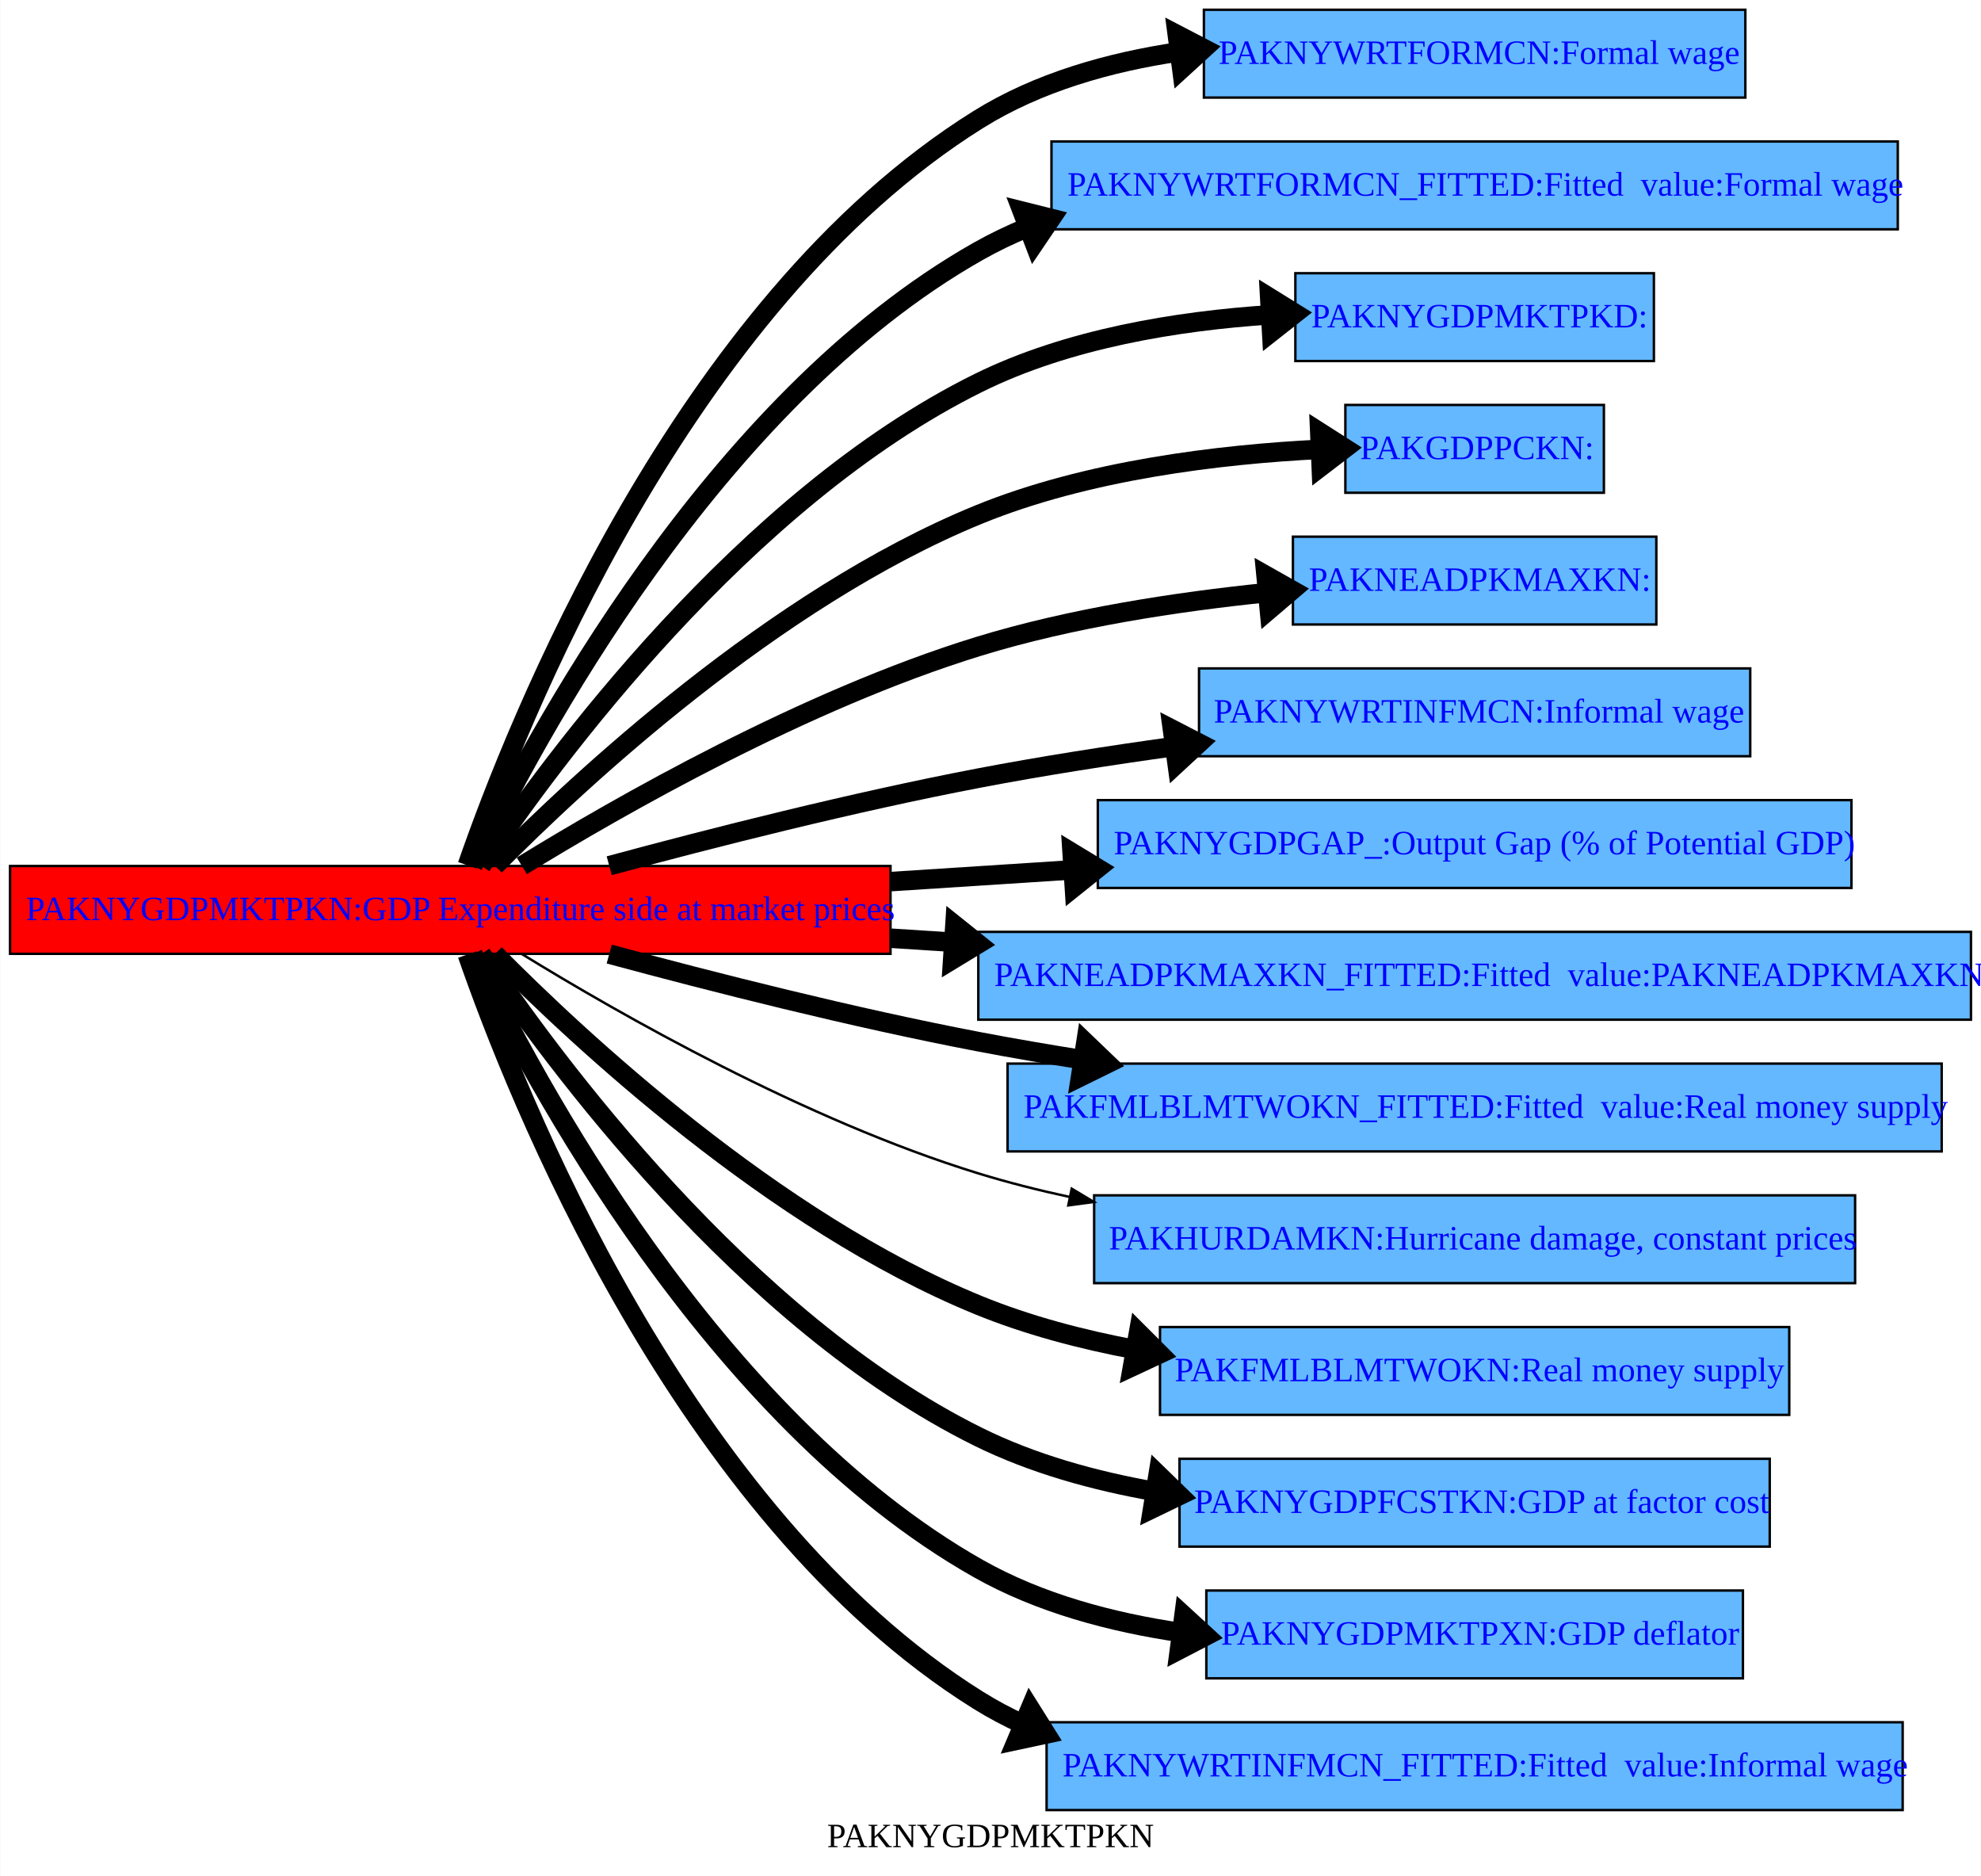
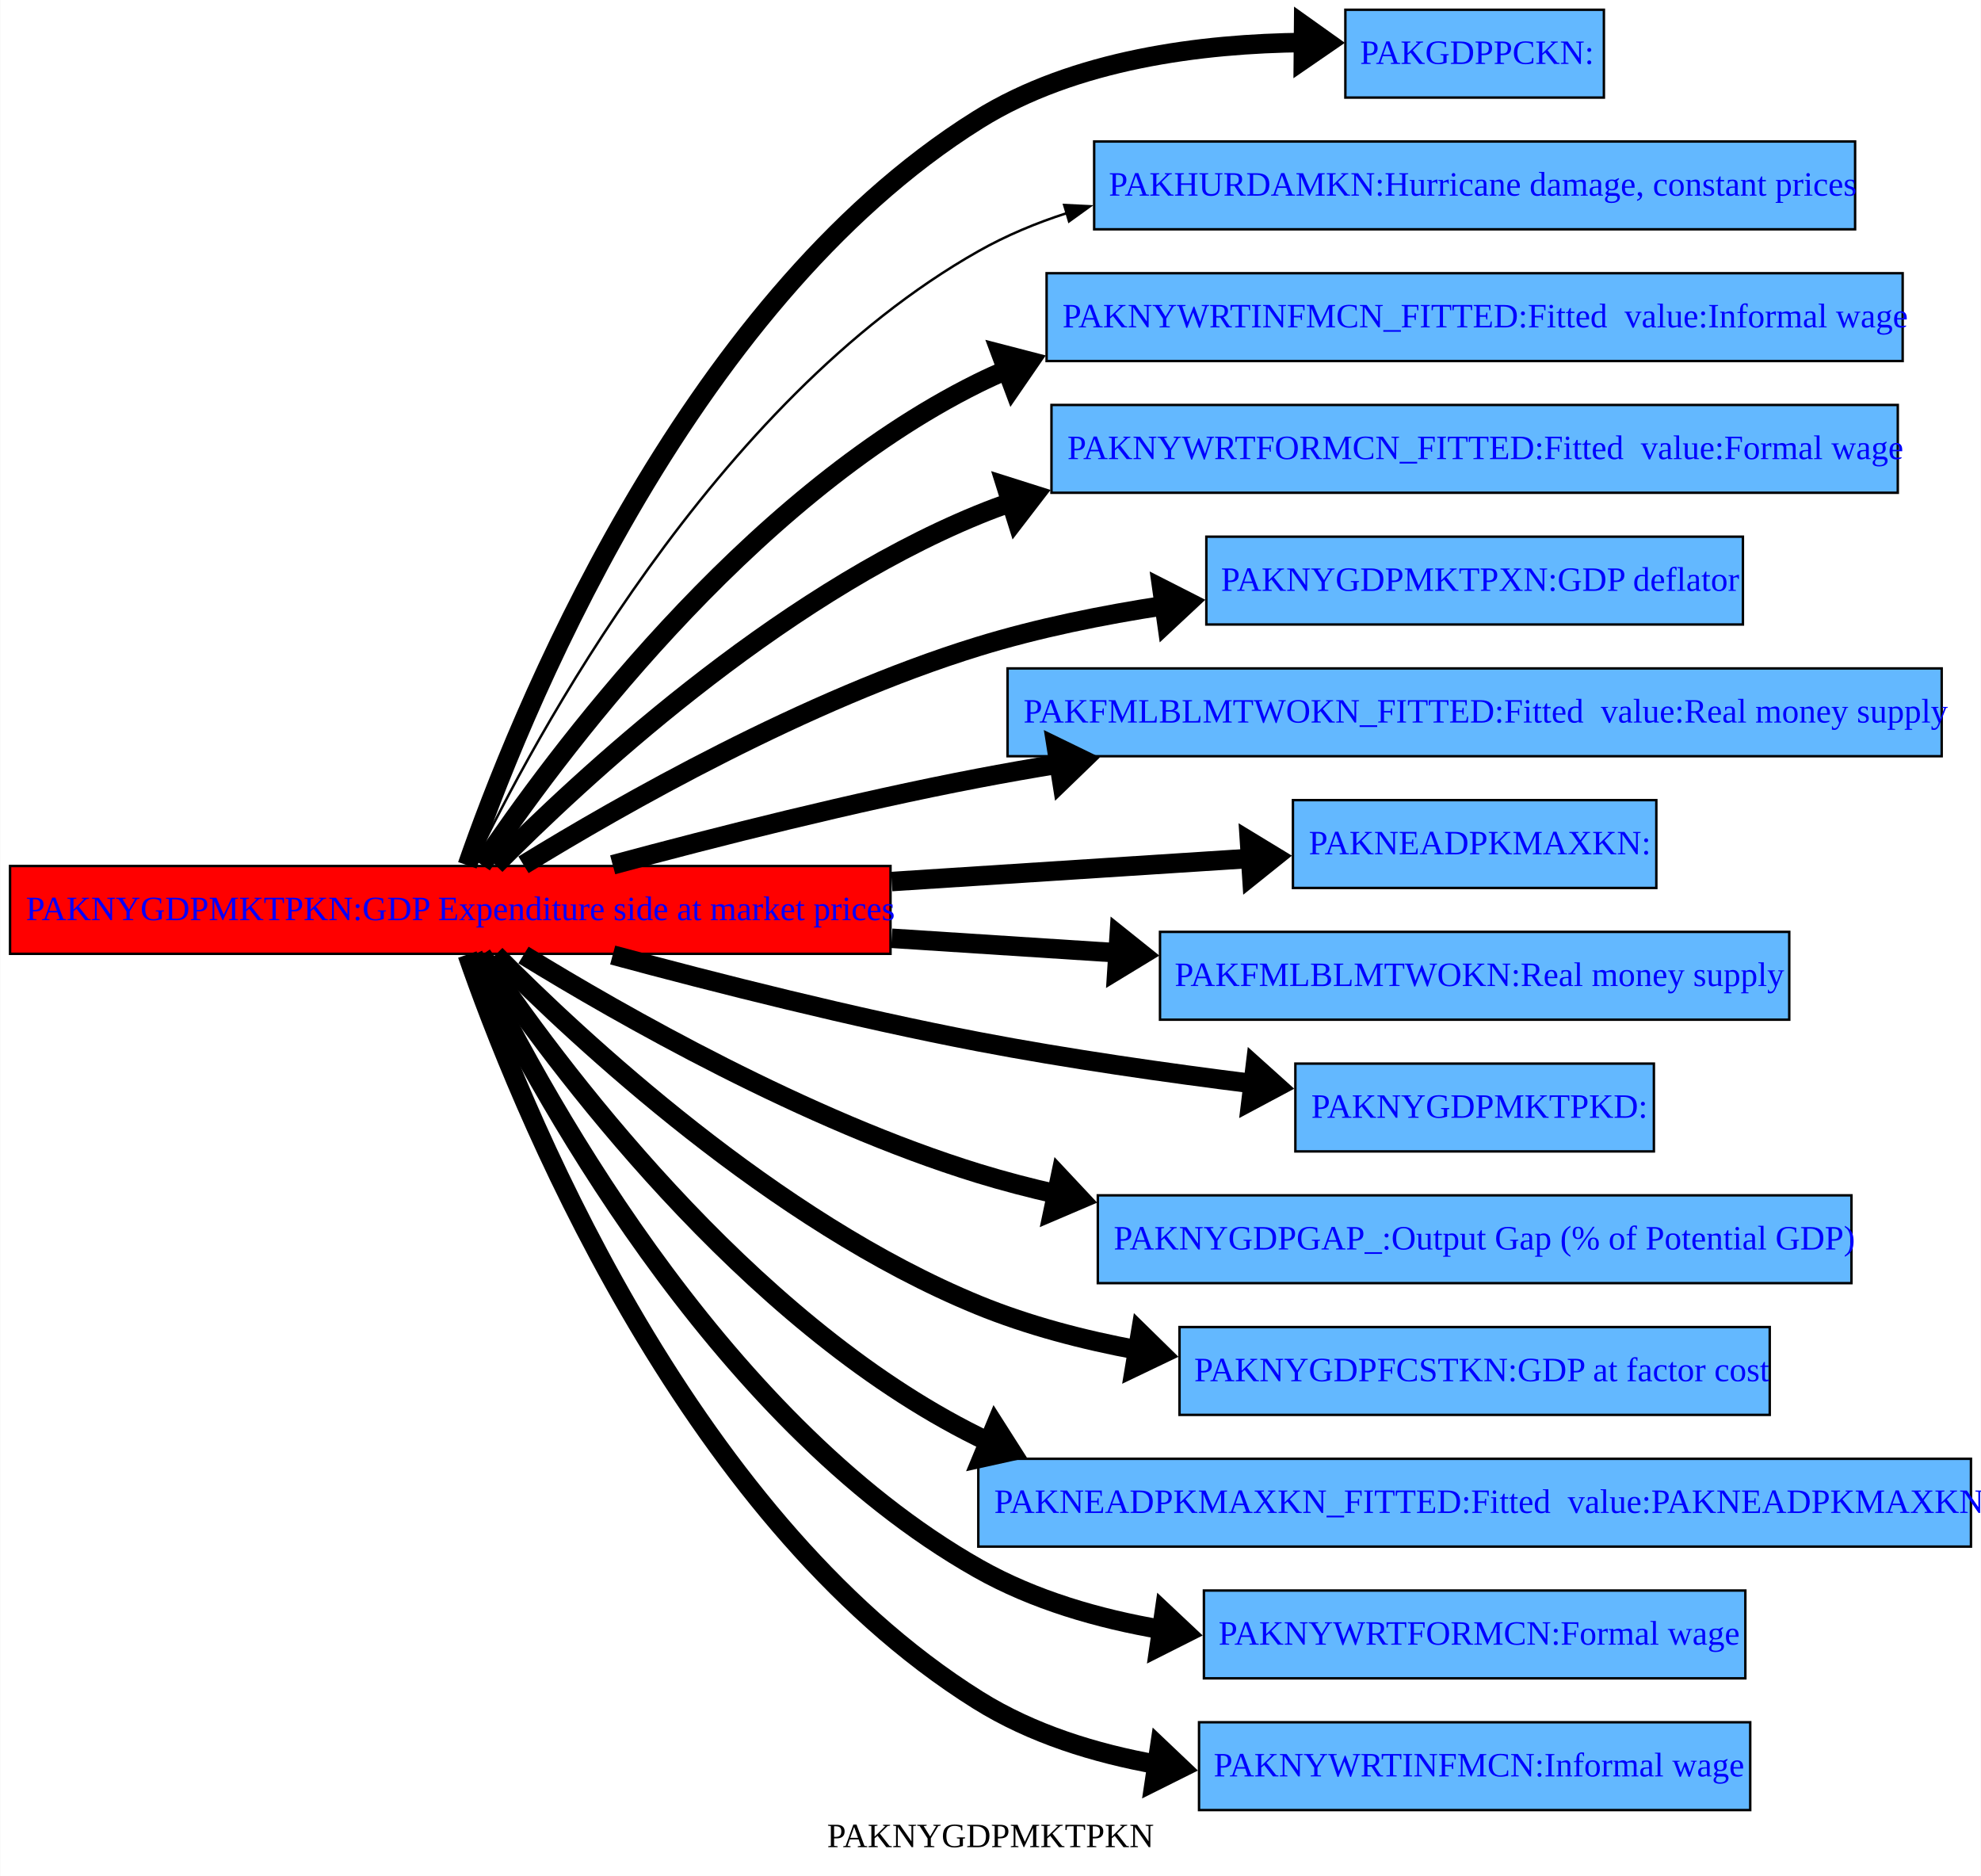
<svg xmlns="http://www.w3.org/2000/svg" xmlns:xlink="http://www.w3.org/1999/xlink" width="432pt" height="409pt" viewBox="0.00 0.00 432.00 409.12">
  <g id="graph0" class="graph" transform="scale(0.53202 0.53202) rotate(0) translate(4 765)">
    <polygon fill="white" stroke="none" points="-4,4 -4,-765 808,-765 808,4 -4,4" />
    <text text-anchor="middle" x="402" y="-7.8" font-family="Times New Roman,serif" font-size="14.00">PAKNYGDPMKTPKN</text>
    <g id="node1" class="node">
      <g id="a_node1">
-         <a xlink:title="Formal wage FRML &lt;Z,EXO&gt; PAKNYWRTFORMCN = (PAKNYWRTFORMCN(-1)*EXP(-PAKNYWRTFORMCN_A+ (-0.120164450250183-0.3*(LOG(PAKNYWRTFORMCN(-1))-LOG(PAKNYGDPFCSTXN(-1))-LOG(PAKNYGDPPOTLKN(-1)/PAKLMEMPSTRLCN(-1)))+0.2*((LOG(PAKNYWRTFORMCN(-1)))-(LOG(PAKNYWRTFORMCN(-2))))+(1-0.2)*(0.5*((LOG(PAKNYGDPFCSTXN(-1)))-(LOG(PAKNYGDPFCSTXN(-2))))+0.5*(PAKINFLEXPT/100)+((LOG(PAKNYGDPMKTPKN/PAKLMEMPSTRLCN))-(LOG(PAKNYGDPMKTPKN(-1)/PAKLMEMPSTRLCN(-1)))))-0.2*(PAKLMUNRTOTLCN-PAKLMUNRSTRLCN)/100+0.15233813938029*DURING_2000-0.183411483907703*DURING_2001) )) * (1-PAKNYWRTFORMCN_D)+ PAKNYWRTFORMCN_X*PAKNYWRTFORMCN_D  $">
-           <polygon fill="#63b8ff" stroke="black" points="711.5,-761 489.5,-761 489.5,-725 711.5,-725 711.5,-761" />
-           <text text-anchor="start" x="495.5" y="-738.8" font-family="Times New Roman,serif" font-size="14.00" fill="blue">PAKNYWRTFORMCN:Formal wage</text>
+         <a xlink:title="PAKGDPPCKN FRML  &lt;&gt; PAKGDPPCKN = (PAKNYGDPMKTPKN/PAKSPPOPTOTL) $">
+           <polygon fill="#63b8ff" stroke="black" points="653.5,-761 547.5,-761 547.5,-725 653.5,-725 653.5,-761" />
+           <text text-anchor="start" x="553.5" y="-738.8" font-family="Times New Roman,serif" font-size="14.00" fill="blue">PAKGDPPCKN:</text>
        </a>
      </g>
    </g>
    <g id="node2" class="node">
      <g id="a_node2">
-         <a xlink:title="Fitted  value:Formal wage FRML &lt;FIT&gt; PAKNYWRTFORMCN_FITTED = PAKNYWRTFORMCN(-1)*EXP( (-0.120164450250183-0.3*(LOG(PAKNYWRTFORMCN(-1))-LOG(PAKNYGDPFCSTXN(-1))-LOG(PAKNYGDPPOTLKN(-1)/PAKLMEMPSTRLCN(-1)))+0.2*((LOG(PAKNYWRTFORMCN(-1)))-(LOG(PAKNYWRTFORMCN(-2))))+(1-0.2)*(0.5*((LOG(PAKNYGDPFCSTXN(-1)))-(LOG(PAKNYGDPFCSTXN(-2))))+0.5*(PAKINFLEXPT/100)+((LOG(PAKNYGDPMKTPKN/PAKLMEMPSTRLCN))-(LOG(PAKNYGDPMKTPKN(-1)/PAKLMEMPSTRLCN(-1)))))-0.2*(PAKLMUNRTOTLCN-PAKLMUNRSTRLCN)/100+0.15233813938029*DURING_2000-0.183411483907703*DURING_2001) ) $">
-           <polygon fill="#63b8ff" stroke="black" points="774,-707 427,-707 427,-671 774,-671 774,-707" />
-           <text text-anchor="start" x="433.5" y="-684.8" font-family="Times New Roman,serif" font-size="14.00" fill="blue">PAKNYWRTFORMCN_FITTED:Fitted  value:Formal wage</text>
+         <a xlink:title="Hurricane damage, constant prices FRML  &lt;&gt; PAKHURDAMKN = (PAKNEHURAVERKN_/100)*PAKNYGDPMKTPKN(-1)*(1-PAKNEHURPTVTKN) $">
+           <polygon fill="#63b8ff" stroke="black" points="756.5,-707 444.5,-707 444.5,-671 756.5,-671 756.5,-707" />
+           <text text-anchor="start" x="450.5" y="-684.8" font-family="Times New Roman,serif" font-size="14.00" fill="blue">PAKHURDAMKN:Hurricane damage, constant prices</text>
        </a>
      </g>
    </g>
    <g id="node3" class="node">
      <g id="a_node3">
-         <a xlink:title="PAKNYGDPMKTPKD FRML  &lt;&gt; PAKNYGDPMKTPKD = (PAKNYGDPMKTPKN*((PAKNYGDPMKTPCN_VALUE_2010)/((PAKNYGDPMKTPKN_VALUE_2010))))/(PAKPANUSATLS_VALUE_2010) $">
-           <polygon fill="#63b8ff" stroke="black" points="674,-653 527,-653 527,-617 674,-617 674,-653" />
-           <text text-anchor="start" x="533.5" y="-630.8" font-family="Times New Roman,serif" font-size="14.00" fill="blue">PAKNYGDPMKTPKD:</text>
+         <a xlink:title="Fitted  value:Informal wage FRML &lt;FIT&gt; PAKNYWRTINFMCN_FITTED = PAKNYWRTINFMCN(-1)*EXP( (-0.122614247140616-0.3*(LOG(PAKNYWRTINFMCN(-1))-LOG(PAKNYGDPFCSTXN(-1))-LOG(PAKNYGDPPOTLKN(-1)/PAKLMEMPSTRLCN(-1)))+0.2*((LOG(PAKNYWRTINFMCN(-1)))-(LOG(PAKNYWRTINFMCN(-2))))+(1-0.2)*(0.5*((LOG(PAKNYGDPFCSTXN(-1)))-(LOG(PAKNYGDPFCSTXN(-2))))+0.5*(PAKINFLEXPT/100)+((LOG(PAKNYGDPMKTPKN/PAKLMEMPSTRLCN))-(LOG(PAKNYGDPMKTPKN(-1)/PAKLMEMPSTRLCN(-1)))))-0.2*(PAKLMUNRTOTLCN-PAKLMUNRSTRLCN)/100+0.15347529018182*DURING_2000-0.183372342445734*DURING_2001) ) $">
+           <polygon fill="#63b8ff" stroke="black" points="776,-653 425,-653 425,-617 776,-617 776,-653" />
+           <text text-anchor="start" x="431.5" y="-630.8" font-family="Times New Roman,serif" font-size="14.00" fill="blue">PAKNYWRTINFMCN_FITTED:Fitted  value:Informal wage</text>
        </a>
      </g>
    </g>
    <g id="node4" class="node">
      <g id="a_node4">
-         <a xlink:title="PAKGDPPCKN FRML  &lt;&gt; PAKGDPPCKN = (PAKNYGDPMKTPKN/PAKSPPOPTOTL) $">
-           <polygon fill="#63b8ff" stroke="black" points="653.5,-599 547.5,-599 547.5,-563 653.5,-563 653.5,-599" />
-           <text text-anchor="start" x="553.5" y="-576.8" font-family="Times New Roman,serif" font-size="14.00" fill="blue">PAKGDPPCKN:</text>
+         <a xlink:title="Fitted  value:Formal wage FRML &lt;FIT&gt; PAKNYWRTFORMCN_FITTED = PAKNYWRTFORMCN(-1)*EXP( (-0.120164450250183-0.3*(LOG(PAKNYWRTFORMCN(-1))-LOG(PAKNYGDPFCSTXN(-1))-LOG(PAKNYGDPPOTLKN(-1)/PAKLMEMPSTRLCN(-1)))+0.2*((LOG(PAKNYWRTFORMCN(-1)))-(LOG(PAKNYWRTFORMCN(-2))))+(1-0.2)*(0.5*((LOG(PAKNYGDPFCSTXN(-1)))-(LOG(PAKNYGDPFCSTXN(-2))))+0.5*(PAKINFLEXPT/100)+((LOG(PAKNYGDPMKTPKN/PAKLMEMPSTRLCN))-(LOG(PAKNYGDPMKTPKN(-1)/PAKLMEMPSTRLCN(-1)))))-0.2*(PAKLMUNRTOTLCN-PAKLMUNRSTRLCN)/100+0.15233813938029*DURING_2000-0.183411483907703*DURING_2001) ) $">
+           <polygon fill="#63b8ff" stroke="black" points="774,-599 427,-599 427,-563 774,-563 774,-599" />
+           <text text-anchor="start" x="433.5" y="-576.8" font-family="Times New Roman,serif" font-size="14.00" fill="blue">PAKNYWRTFORMCN_FITTED:Fitted  value:Formal wage</text>
        </a>
      </g>
    </g>
    <g id="node5" class="node">
      <g id="a_node5">
-         <a xlink:title="PAKNEADPKMAXKN FRML &lt;Z,EXO&gt; PAKNEADPKMAXKN = (0*DUMH+((1+0.01)/(0.01+PAKDEPR))*(PAKAVDAMAGE/100)*PAKNYGDPMKTPKN + PAKNEADPKMAXKN_A)* (1-PAKNEADPKMAXKN_D)+ PAKNEADPKMAXKN_X*PAKNEADPKMAXKN_D  $">
-           <polygon fill="#63b8ff" stroke="black" points="675,-545 526,-545 526,-509 675,-509 675,-545" />
-           <text text-anchor="start" x="532.5" y="-522.8" font-family="Times New Roman,serif" font-size="14.00" fill="blue">PAKNEADPKMAXKN:</text>
+         <a xlink:title="GDP deflator FRML  &lt;&gt; PAKNYGDPMKTPXN = PAKNYGDPMKTPCN/PAKNYGDPMKTPKN $">
+           <polygon fill="#63b8ff" stroke="black" points="710.5,-545 490.5,-545 490.5,-509 710.5,-509 710.5,-545" />
+           <text text-anchor="start" x="496.5" y="-522.8" font-family="Times New Roman,serif" font-size="14.00" fill="blue">PAKNYGDPMKTPXN:GDP deflator</text>
        </a>
      </g>
    </g>
    <g id="node6" class="node">
      <g id="a_node6">
-         <a xlink:title="Informal wage FRML &lt;Z,EXO&gt; PAKNYWRTINFMCN = (PAKNYWRTINFMCN(-1)*EXP(-PAKNYWRTINFMCN_A+ (-0.122614247140616-0.3*(LOG(PAKNYWRTINFMCN(-1))-LOG(PAKNYGDPFCSTXN(-1))-LOG(PAKNYGDPPOTLKN(-1)/PAKLMEMPSTRLCN(-1)))+0.2*((LOG(PAKNYWRTINFMCN(-1)))-(LOG(PAKNYWRTINFMCN(-2))))+(1-0.2)*(0.5*((LOG(PAKNYGDPFCSTXN(-1)))-(LOG(PAKNYGDPFCSTXN(-2))))+0.5*(PAKINFLEXPT/100)+((LOG(PAKNYGDPMKTPKN/PAKLMEMPSTRLCN))-(LOG(PAKNYGDPMKTPKN(-1)/PAKLMEMPSTRLCN(-1)))))-0.2*(PAKLMUNRTOTLCN-PAKLMUNRSTRLCN)/100+0.15347529018182*DURING_2000-0.183372342445734*DURING_2001) )) * (1-PAKNYWRTINFMCN_D)+ PAKNYWRTINFMCN_X*PAKNYWRTINFMCN_D  $">
-           <polygon fill="#63b8ff" stroke="black" points="713.5,-491 487.5,-491 487.5,-455 713.5,-455 713.5,-491" />
-           <text text-anchor="start" x="493.5" y="-468.8" font-family="Times New Roman,serif" font-size="14.00" fill="blue">PAKNYWRTINFMCN:Informal wage</text>
+         <a xlink:title="Fitted  value:Real money supply FRML &lt;FIT&gt; PAKFMLBLMTWOKN_FITTED = PAKFMLBLMTWOKN(-1)*EXP( (-0.2*(LOG(PAKFMLBLMTWOKN(-1))-LOG(PAKNYGDPMKTPKN(-1))+0.1*PAKFMLBLPOLYXN(-1)/100-LOG(PAKVELOCITY(-1)))-0.32628131688075+0.7*((LOG(PAKNYGDPMKTPKN))-(LOG(PAKNYGDPMKTPKN(-1))))-1*((PAKFMLBLPOLYXN/100)-(PAKFMLBLPOLYXN(-1)/100))-((LOG(PAKVELOCITY))-(LOG(PAKVELOCITY(-1))))) ) $">
+           <polygon fill="#63b8ff" stroke="black" points="792,-491 409,-491 409,-455 792,-455 792,-491" />
+           <text text-anchor="start" x="415.5" y="-468.8" font-family="Times New Roman,serif" font-size="14.00" fill="blue">PAKFMLBLMTWOKN_FITTED:Fitted  value:Real money supply</text>
        </a>
      </g>
    </g>
    <g id="node7" class="node">
      <g id="a_node7">
-         <a xlink:title="Output Gap (% of Potential GDP) FRML  &lt;&gt; PAKNYGDPGAP_ = ((PAKNYGDPMKTPKN/PAKNYGDPPOTLKN-1)*100) $">
-           <polygon fill="#63b8ff" stroke="black" points="755,-437 446,-437 446,-401 755,-401 755,-437" />
-           <text text-anchor="start" x="452.5" y="-414.8" font-family="Times New Roman,serif" font-size="14.00" fill="blue">PAKNYGDPGAP_:Output Gap (% of Potential GDP)</text>
+         <a xlink:title="PAKNEADPKMAXKN FRML &lt;Z,EXO&gt; PAKNEADPKMAXKN = (0*DUMH+((1+0.01)/(0.01+PAKDEPR))*(PAKAVDAMAGE/100)*PAKNYGDPMKTPKN + PAKNEADPKMAXKN_A)* (1-PAKNEADPKMAXKN_D)+ PAKNEADPKMAXKN_X*PAKNEADPKMAXKN_D  $">
+           <polygon fill="#63b8ff" stroke="black" points="675,-437 526,-437 526,-401 675,-401 675,-437" />
+           <text text-anchor="start" x="532.5" y="-414.8" font-family="Times New Roman,serif" font-size="14.00" fill="blue">PAKNEADPKMAXKN:</text>
        </a>
      </g>
    </g>
    <g id="node8" class="node">
      <g id="a_node8">
-         <a xlink:title="Fitted  value:PAKNEADPKMAXKN FRML &lt;FIT&gt; PAKNEADPKMAXKN_FITTED = 0*DUMH+((1+0.01)/(0.01+PAKDEPR))*(PAKAVDAMAGE/100)*PAKNYGDPMKTPKN $">
-           <polygon fill="#63b8ff" stroke="black" points="804,-383 397,-383 397,-347 804,-347 804,-383" />
-           <text text-anchor="start" x="403.5" y="-360.8" font-family="Times New Roman,serif" font-size="14.00" fill="blue">PAKNEADPKMAXKN_FITTED:Fitted  value:PAKNEADPKMAXKN</text>
+         <a xlink:title="Real money supply FRML &lt;Z,EXO&gt; PAKFMLBLMTWOKN = (PAKFMLBLMTWOKN(-1)*EXP(-PAKFMLBLMTWOKN_A+ (-0.2*(LOG(PAKFMLBLMTWOKN(-1))-LOG(PAKNYGDPMKTPKN(-1))+0.1*PAKFMLBLPOLYXN(-1)/100-LOG(PAKVELOCITY(-1)))-0.32628131688075+0.7*((LOG(PAKNYGDPMKTPKN))-(LOG(PAKNYGDPMKTPKN(-1))))-1*((PAKFMLBLPOLYXN/100)-(PAKFMLBLPOLYXN(-1)/100))-((LOG(PAKVELOCITY))-(LOG(PAKVELOCITY(-1))))) )) * (1-PAKFMLBLMTWOKN_D)+ PAKFMLBLMTWOKN_X*PAKFMLBLMTWOKN_D  $">
+           <polygon fill="#63b8ff" stroke="black" points="729.5,-383 471.5,-383 471.5,-347 729.5,-347 729.5,-383" />
+           <text text-anchor="start" x="477.5" y="-360.8" font-family="Times New Roman,serif" font-size="14.00" fill="blue">PAKFMLBLMTWOKN:Real money supply</text>
        </a>
      </g>
    </g>
    <g id="node9" class="node">
      <g id="a_node9">
-         <a xlink:title="Fitted  value:Real money supply FRML &lt;FIT&gt; PAKFMLBLMTWOKN_FITTED = PAKFMLBLMTWOKN(-1)*EXP( (-0.2*(LOG(PAKFMLBLMTWOKN(-1))-LOG(PAKNYGDPMKTPKN(-1))+0.1*PAKFMLBLPOLYXN(-1)/100-LOG(PAKVELOCITY(-1)))-0.32628131688075+0.7*((LOG(PAKNYGDPMKTPKN))-(LOG(PAKNYGDPMKTPKN(-1))))-1*((PAKFMLBLPOLYXN/100)-(PAKFMLBLPOLYXN(-1)/100))-((LOG(PAKVELOCITY))-(LOG(PAKVELOCITY(-1))))) ) $">
-           <polygon fill="#63b8ff" stroke="black" points="792,-329 409,-329 409,-293 792,-293 792,-329" />
-           <text text-anchor="start" x="415.5" y="-306.8" font-family="Times New Roman,serif" font-size="14.00" fill="blue">PAKFMLBLMTWOKN_FITTED:Fitted  value:Real money supply</text>
+         <a xlink:title="PAKNYGDPMKTPKD FRML  &lt;&gt; PAKNYGDPMKTPKD = (PAKNYGDPMKTPKN*((PAKNYGDPMKTPCN_VALUE_2010)/((PAKNYGDPMKTPKN_VALUE_2010))))/(PAKPANUSATLS_VALUE_2010) $">
+           <polygon fill="#63b8ff" stroke="black" points="674,-329 527,-329 527,-293 674,-293 674,-329" />
+           <text text-anchor="start" x="533.5" y="-306.8" font-family="Times New Roman,serif" font-size="14.00" fill="blue">PAKNYGDPMKTPKD:</text>
        </a>
      </g>
    </g>
    <g id="node10" class="node">
      <g id="a_node10">
-         <a xlink:title="Hurricane damage, constant prices FRML  &lt;&gt; PAKHURDAMKN = (PAKNEHURAVERKN_/100)*PAKNYGDPMKTPKN(-1)*(1-PAKNEHURPTVTKN) $">
-           <polygon fill="#63b8ff" stroke="black" points="756.5,-275 444.5,-275 444.5,-239 756.5,-239 756.5,-275" />
-           <text text-anchor="start" x="450.5" y="-252.8" font-family="Times New Roman,serif" font-size="14.00" fill="blue">PAKHURDAMKN:Hurricane damage, constant prices</text>
+         <a xlink:title="Output Gap (% of Potential GDP) FRML  &lt;&gt; PAKNYGDPGAP_ = ((PAKNYGDPMKTPKN/PAKNYGDPPOTLKN-1)*100) $">
+           <polygon fill="#63b8ff" stroke="black" points="755,-275 446,-275 446,-239 755,-239 755,-275" />
+           <text text-anchor="start" x="452.5" y="-252.8" font-family="Times New Roman,serif" font-size="14.00" fill="blue">PAKNYGDPGAP_:Output Gap (% of Potential GDP)</text>
        </a>
      </g>
    </g>
    <g id="node11" class="node">
      <g id="a_node11">
-         <a xlink:title="Real money supply FRML &lt;Z,EXO&gt; PAKFMLBLMTWOKN = (PAKFMLBLMTWOKN(-1)*EXP(-PAKFMLBLMTWOKN_A+ (-0.2*(LOG(PAKFMLBLMTWOKN(-1))-LOG(PAKNYGDPMKTPKN(-1))+0.1*PAKFMLBLPOLYXN(-1)/100-LOG(PAKVELOCITY(-1)))-0.32628131688075+0.7*((LOG(PAKNYGDPMKTPKN))-(LOG(PAKNYGDPMKTPKN(-1))))-1*((PAKFMLBLPOLYXN/100)-(PAKFMLBLPOLYXN(-1)/100))-((LOG(PAKVELOCITY))-(LOG(PAKVELOCITY(-1))))) )) * (1-PAKFMLBLMTWOKN_D)+ PAKFMLBLMTWOKN_X*PAKFMLBLMTWOKN_D  $">
-           <polygon fill="#63b8ff" stroke="black" points="729.5,-221 471.5,-221 471.5,-185 729.5,-185 729.5,-221" />
-           <text text-anchor="start" x="477.5" y="-198.8" font-family="Times New Roman,serif" font-size="14.00" fill="blue">PAKFMLBLMTWOKN:Real money supply</text>
+         <a xlink:title="GDP at factor cost FRML  &lt;&gt; PAKNYGDPFCSTKN = PAKNYGDPMKTPKN-PAKNYTAXNINDKN $">
+           <polygon fill="#63b8ff" stroke="black" points="721.5,-221 479.5,-221 479.5,-185 721.5,-185 721.5,-221" />
+           <text text-anchor="start" x="485.5" y="-198.8" font-family="Times New Roman,serif" font-size="14.00" fill="blue">PAKNYGDPFCSTKN:GDP at factor cost</text>
        </a>
      </g>
    </g>
    <g id="node12" class="node">
      <g id="a_node12">
+         <a xlink:title="Fitted  value:PAKNEADPKMAXKN FRML &lt;FIT&gt; PAKNEADPKMAXKN_FITTED = 0*DUMH+((1+0.01)/(0.01+PAKDEPR))*(PAKAVDAMAGE/100)*PAKNYGDPMKTPKN $">
+           <polygon fill="#63b8ff" stroke="black" points="804,-167 397,-167 397,-131 804,-131 804,-167" />
+           <text text-anchor="start" x="403.5" y="-144.8" font-family="Times New Roman,serif" font-size="14.00" fill="blue">PAKNEADPKMAXKN_FITTED:Fitted  value:PAKNEADPKMAXKN</text>
+         </a>
+       </g>
+     </g>
+     <g id="node13" class="node">
+       <g id="a_node13">
+         <a xlink:title="Formal wage FRML &lt;Z,EXO&gt; PAKNYWRTFORMCN = (PAKNYWRTFORMCN(-1)*EXP(-PAKNYWRTFORMCN_A+ (-0.120164450250183-0.3*(LOG(PAKNYWRTFORMCN(-1))-LOG(PAKNYGDPFCSTXN(-1))-LOG(PAKNYGDPPOTLKN(-1)/PAKLMEMPSTRLCN(-1)))+0.2*((LOG(PAKNYWRTFORMCN(-1)))-(LOG(PAKNYWRTFORMCN(-2))))+(1-0.2)*(0.5*((LOG(PAKNYGDPFCSTXN(-1)))-(LOG(PAKNYGDPFCSTXN(-2))))+0.5*(PAKINFLEXPT/100)+((LOG(PAKNYGDPMKTPKN/PAKLMEMPSTRLCN))-(LOG(PAKNYGDPMKTPKN(-1)/PAKLMEMPSTRLCN(-1)))))-0.2*(PAKLMUNRTOTLCN-PAKLMUNRSTRLCN)/100+0.15233813938029*DURING_2000-0.183411483907703*DURING_2001) )) * (1-PAKNYWRTFORMCN_D)+ PAKNYWRTFORMCN_X*PAKNYWRTFORMCN_D  $">
+           <polygon fill="#63b8ff" stroke="black" points="711.5,-113 489.5,-113 489.5,-77 711.5,-77 711.5,-113" />
+           <text text-anchor="start" x="495.5" y="-90.8" font-family="Times New Roman,serif" font-size="14.00" fill="blue">PAKNYWRTFORMCN:Formal wage</text>
+         </a>
+       </g>
+     </g>
+     <g id="node14" class="node">
+       <g id="a_node14">
+         <a xlink:title="Informal wage FRML &lt;Z,EXO&gt; PAKNYWRTINFMCN = (PAKNYWRTINFMCN(-1)*EXP(-PAKNYWRTINFMCN_A+ (-0.122614247140616-0.3*(LOG(PAKNYWRTINFMCN(-1))-LOG(PAKNYGDPFCSTXN(-1))-LOG(PAKNYGDPPOTLKN(-1)/PAKLMEMPSTRLCN(-1)))+0.2*((LOG(PAKNYWRTINFMCN(-1)))-(LOG(PAKNYWRTINFMCN(-2))))+(1-0.2)*(0.5*((LOG(PAKNYGDPFCSTXN(-1)))-(LOG(PAKNYGDPFCSTXN(-2))))+0.5*(PAKINFLEXPT/100)+((LOG(PAKNYGDPMKTPKN/PAKLMEMPSTRLCN))-(LOG(PAKNYGDPMKTPKN(-1)/PAKLMEMPSTRLCN(-1)))))-0.2*(PAKLMUNRTOTLCN-PAKLMUNRSTRLCN)/100+0.15347529018182*DURING_2000-0.183372342445734*DURING_2001) )) * (1-PAKNYWRTINFMCN_D)+ PAKNYWRTINFMCN_X*PAKNYWRTINFMCN_D  $">
+           <polygon fill="#63b8ff" stroke="black" points="713.5,-59 487.5,-59 487.5,-23 713.5,-23 713.5,-59" />
+           <text text-anchor="start" x="493.5" y="-36.8" font-family="Times New Roman,serif" font-size="14.00" fill="blue">PAKNYWRTINFMCN:Informal wage</text>
+         </a>
+       </g>
+     </g>
+     <g id="node15" class="node">
+       <g id="a_node15">
        <a xlink:title="GDP Expenditure side at market prices FRML  &lt;&gt; PAKNYGDPMKTPKN = PAKNECONPRVTKN+PAKNECONGOVTKN+PAKNEGDIFTOTKN+PAKNEGDISTKBKN+PAKNEEXPGNFSKN-PAKNEIMPGNFSKN+PAKNYGDPDISCKN+PAKADAP*PAKDISPREPKN $">
          <polygon fill="red" stroke="black" points="361,-410 0,-410 0,-374 361,-374 361,-410" />
          <text text-anchor="start" x="6.5" y="-387.8" font-family="Times New Roman,serif" font-size="14.00" fill="blue">PAKNYGDPMKTPKN:GDP Expenditure side at market prices</text>
        </a>
      </g>
    </g>
+     <g id="edge4" class="edge">
+       <g id="a_edge4">
+         <a xlink:href="bogus" xlink:title=" PAKNYGDPMKTPKN -&gt; PAKGDPPCKN Min. att. 100%  max: 100%">
+           <path fill="none" stroke="black" stroke-width="8" d="M187.5,-410.3C207.13,-466.91 275.23,-639.96 397,-716 436.57,-740.71 488.94,-747.16 530.51,-747.58" />
+           <polygon fill="black" stroke="black" stroke-width="8" points="530.39,-754.58 540.33,-747.5 530.27,-740.58 530.39,-754.58" />
+         </a>
+       </g>
+     </g>
+     <g id="edge8" class="edge">
+       <g id="a_edge8">
+         <a xlink:href="bogus" xlink:title=" PAKNYGDPMKTPKN -&gt; PAKHURDAMKN Min. att. 0%  max: 0%">
+           <path fill="none" stroke="black" d="M189.94,-410.44C214.02,-460.72 288.42,-600.57 397,-662 408.4,-668.45 420.71,-673.6 433.45,-677.69" />
+           <polygon fill="black" stroke="black" points="432.21,-680.97 442.79,-680.45 434.2,-674.26 432.21,-680.97" />
+         </a>
+       </g>
+     </g>
+     <g id="edge12" class="edge">
+       <g id="a_edge12">
+         <a xlink:href="bogus" xlink:title=" PAKNYGDPMKTPKN -&gt; PAKNYWRTINFMCN_FITTED Min. att. -3148%  max: 101%">
+           <path fill="none" stroke="black" stroke-width="8" d="M193.42,-410.44C222.37,-453.49 301.1,-560.54 397,-608 400.86,-609.91 404.81,-611.7 408.83,-613.38" />
+           <polygon fill="black" stroke="black" stroke-width="8" points="406.31,-619.91 418.13,-616.85 411.21,-606.79 406.31,-619.91" />
+         </a>
+       </g>
+     </g>
+     <g id="edge13" class="edge">
+       <g id="a_edge13">
+         <a xlink:href="bogus" xlink:title=" PAKNYGDPMKTPKN -&gt; PAKNYWRTFORMCN_FITTED Min. att. -3148%  max: 101%">
+           <path fill="none" stroke="black" stroke-width="8" d="M199.04,-410.39C233.37,-445.08 313.4,-519.77 397,-554 401.46,-555.83 406.02,-557.54 410.65,-559.13" />
+           <polygon fill="black" stroke="black" stroke-width="8" points="408.37,-565.75 420,-562.07 412.56,-552.39 408.37,-565.75" />
+         </a>
+       </g>
+     </g>
+     <g id="edge2" class="edge">
+       <g id="a_edge2">
+         <a xlink:href="bogus" xlink:title=" PAKNYGDPMKTPKN -&gt; PAKNYGDPMKTPXN Min. att. -81%  max: 46%">
+           <path fill="none" stroke="black" stroke-width="8" d="M210.52,-410.49C250.72,-435.17 326.4,-478.27 397,-500 421.26,-507.47 447.79,-512.87 473.41,-516.78" />
+           <polygon fill="black" stroke="black" stroke-width="8" points="472.3,-523.69 483.18,-518.16 474.26,-509.83 472.3,-523.69" />
+         </a>
+       </g>
+     </g>
    <g id="edge14" class="edge">
      <g id="a_edge14">
-         <a xlink:href="bogus" xlink:title=" PAKNYGDPMKTPKN -&gt; PAKNYWRTFORMCN Min. att. -3148%  max: 101%">
-           <path fill="none" stroke="black" stroke-width="8" d="M187.5,-410.3C207.13,-466.91 275.23,-639.96 397,-716 421.42,-731.25 450.72,-739.54 479.34,-743.76" />
-           <polygon fill="black" stroke="black" stroke-width="8" points="478.6,-750.72 489.43,-745.08 480.42,-736.84 478.6,-750.72" />
+         <a xlink:href="bogus" xlink:title=" PAKNYGDPMKTPKN -&gt; PAKFMLBLMTWOKN_FITTED Min. att. -360%  max: 149%">
+           <path fill="none" stroke="black" stroke-width="8" d="M247.09,-410.49C289.57,-421.95 346.24,-436.29 397,-446 407.82,-448.07 419.01,-450.04 430.3,-451.89" />
+           <polygon fill="black" stroke="black" stroke-width="8" points="429.02,-458.78 440,-453.44 431.22,-444.95 429.02,-458.78" />
+         </a>
+       </g>
+     </g>
+     <g id="edge3" class="edge">
+       <g id="a_edge3">
+         <a xlink:href="bogus" xlink:title=" PAKNYGDPMKTPKN -&gt; PAKNEADPKMAXKN Min. att. 100%  max: 100%">
+           <path fill="none" stroke="black" stroke-width="8" d="M361.5,-403.63C412.33,-406.91 465.5,-410.34 508.66,-413.13" />
+           <polygon fill="black" stroke="black" stroke-width="8" points="508.2,-420.12 518.63,-413.78 509.11,-406.15 508.2,-420.12" />
+         </a>
+       </g>
+     </g>
+     <g id="edge9" class="edge">
+       <g id="a_edge9">
+         <a xlink:href="bogus" xlink:title=" PAKNYGDPMKTPKN -&gt; PAKFMLBLMTWOKN Min. att. -360%  max: 149%">
+           <path fill="none" stroke="black" stroke-width="8" d="M361.5,-380.37C392.51,-378.37 424.39,-376.31 454.34,-374.38" />
+           <polygon fill="black" stroke="black" stroke-width="8" points="454.75,-381.36 464.28,-373.73 453.85,-367.39 454.75,-381.36" />
+         </a>
+       </g>
+     </g>
+     <g id="edge1" class="edge">
+       <g id="a_edge1">
+         <a xlink:href="bogus" xlink:title=" PAKNYGDPMKTPKN -&gt; PAKNYGDPMKTPKD Min. att. 100%  max: 100%">
+           <path fill="none" stroke="black" stroke-width="8" d="M247.09,-373.51C289.57,-362.05 346.24,-347.71 397,-338 433.67,-330.98 474.43,-325.17 509.71,-320.76" />
+           <polygon fill="black" stroke="black" stroke-width="8" points="510.54,-327.71 519.62,-319.55 508.85,-313.81 510.54,-327.71" />
+         </a>
+       </g>
+     </g>
+     <g id="edge10" class="edge">
+       <g id="a_edge10">
+         <a xlink:href="bogus" xlink:title=" PAKNYGDPMKTPKN -&gt; PAKNYGDPGAP_ Min. att. -78566%  max: 128265%">
+           <path fill="none" stroke="black" stroke-width="8" d="M210.52,-373.51C250.72,-348.83 326.4,-305.73 397,-284 407.48,-280.78 418.38,-277.94 429.44,-275.44" />
+           <polygon fill="black" stroke="black" stroke-width="8" points="430.57,-282.35 438.92,-273.44 427.69,-268.65 430.57,-282.35" />
        </a>
      </g>
    </g>
    <g id="edge5" class="edge">
      <g id="a_edge5">
-         <a xlink:href="bogus" xlink:title=" PAKNYGDPMKTPKN -&gt; PAKNYWRTFORMCN_FITTED Min. att. -3148%  max: 101%">
-           <path fill="none" stroke="black" stroke-width="8" d="M189.76,-410.08C213.66,-460.05 288.16,-600.42 397,-662 403.47,-665.66 410.24,-668.91 417.22,-671.77" />
-           <polygon fill="black" stroke="black" stroke-width="8" points="415.01,-678.42 426.85,-675.46 420.01,-665.35 415.01,-678.42" />
+         <a xlink:href="bogus" xlink:title=" PAKNYGDPMKTPKN -&gt; PAKNYGDPFCSTKN Min. att. 100%  max: 100%">
+           <path fill="none" stroke="black" stroke-width="8" d="M199.04,-373.61C233.37,-338.92 313.4,-264.23 397,-230 417.5,-221.61 440.05,-215.7 462.44,-211.57" />
+           <polygon fill="black" stroke="black" stroke-width="8" points="463.48,-218.49 472.19,-209.95 461.18,-204.68 463.48,-218.49" />
+         </a>
+       </g>
+     </g>
+     <g id="edge11" class="edge">
+       <g id="a_edge11">
+         <a xlink:href="bogus" xlink:title=" PAKNYGDPMKTPKN -&gt; PAKNEADPKMAXKN_FITTED Min. att. 100%  max: 100%">
+           <path fill="none" stroke="black" stroke-width="8" d="M193.42,-373.56C222.37,-330.51 301.1,-223.46 397,-176 398.51,-175.25 400.03,-174.53 401.57,-173.81" />
+           <polygon fill="black" stroke="black" stroke-width="8" points="403.98,-180.39 410.54,-170.09 398.62,-167.46 403.98,-180.39" />
        </a>
      </g>
    </g>
    <g id="edge7" class="edge">
      <g id="a_edge7">
-         <a xlink:href="bogus" xlink:title=" PAKNYGDPMKTPKN -&gt; PAKNYGDPMKTPKD Min. att. 100%  max: 100%">
-           <path fill="none" stroke="black" stroke-width="8" d="M193.21,-410.12C221.98,-452.96 300.86,-560.42 397,-608 433.77,-626.2 478.65,-633.46 516.8,-635.96" />
-           <polygon fill="black" stroke="black" stroke-width="8" points="516.49,-642.95 526.86,-636.52 517.27,-628.97 516.49,-642.95" />
-         </a>
-       </g>
-     </g>
-     <g id="edge9" class="edge">
-       <g id="a_edge9">
-         <a xlink:href="bogus" xlink:title=" PAKNYGDPMKTPKN -&gt; PAKGDPPCKN Min. att. 100%  max: 100%">
-           <path fill="none" stroke="black" stroke-width="8" d="M198.77,-410.12C232.95,-444.69 313.18,-519.69 397,-554 441.63,-572.27 495.98,-578.75 537.13,-580.81" />
-           <polygon fill="black" stroke="black" stroke-width="8" points="537.01,-587.81 547.3,-581.24 537.6,-573.82 537.01,-587.81" />
-         </a>
-       </g>
-     </g>
-     <g id="edge1" class="edge">
-       <g id="a_edge1">
-         <a xlink:href="bogus" xlink:title=" PAKNYGDPMKTPKN -&gt; PAKNEADPKMAXKN Min. att. 100%  max: 100%">
-           <path fill="none" stroke="black" stroke-width="8" d="M209.84,-410.07C249.86,-434.68 326,-478.15 397,-500 434.96,-511.68 478.45,-518.31 515.38,-522.07" />
-           <polygon fill="black" stroke="black" stroke-width="8" points="514.98,-529.06 525.61,-523.06 516.32,-515.13 514.98,-529.06" />
+         <a xlink:href="bogus" xlink:title=" PAKNYGDPMKTPKN -&gt; PAKNYWRTFORMCN Min. att. -3148%  max: 101%">
+           <path fill="none" stroke="black" stroke-width="8" d="M189.94,-373.56C214.02,-323.28 288.42,-183.43 397,-122 419.77,-109.12 446.23,-101.42 472.37,-96.98" />
+           <polygon fill="black" stroke="black" stroke-width="8" points="473.21,-103.93 482.1,-95.57 471.2,-90.08 473.21,-103.93" />
        </a>
      </g>
    </g>
    <g id="edge6" class="edge">
      <g id="a_edge6">
        <a xlink:href="bogus" xlink:title=" PAKNYGDPMKTPKN -&gt; PAKNYWRTINFMCN Min. att. -3148%  max: 101%">
-           <path fill="none" stroke="black" stroke-width="8" d="M245.67,-410.1C288.3,-421.63 345.67,-436.18 397,-446 422.87,-450.95 450.77,-455.3 477.35,-458.98" />
-           <polygon fill="black" stroke="black" stroke-width="8" points="476.61,-465.95 487.46,-460.36 478.5,-452.07 476.61,-465.95" />
-         </a>
-       </g>
-     </g>
-     <g id="edge11" class="edge">
-       <g id="a_edge11">
-         <a xlink:href="bogus" xlink:title=" PAKNYGDPMKTPKN -&gt; PAKNYGDPGAP_ Min. att. -78566%  max: 128265%">
-           <path fill="none" stroke="black" stroke-width="8" d="M361.2,-403.61C385.99,-405.21 411.35,-406.85 435.83,-408.43" />
-           <polygon fill="black" stroke="black" stroke-width="8" points="435.47,-415.42 445.9,-409.08 436.37,-401.45 435.47,-415.42" />
-         </a>
-       </g>
-     </g>
-     <g id="edge13" class="edge">
-       <g id="a_edge13">
-         <a xlink:href="bogus" xlink:title=" PAKNYGDPMKTPKN -&gt; PAKNEADPKMAXKN_FITTED Min. att. 100%  max: 100%">
-           <path fill="none" stroke="black" stroke-width="8" d="M361.2,-380.39C369.7,-379.84 378.28,-379.29 386.86,-378.73" />
-           <polygon fill="black" stroke="black" stroke-width="8" points="387.41,-385.71 396.94,-378.08 386.51,-371.74 387.41,-385.71" />
-         </a>
-       </g>
-     </g>
-     <g id="edge8" class="edge">
-       <g id="a_edge8">
-         <a xlink:href="bogus" xlink:title=" PAKNYGDPMKTPKN -&gt; PAKFMLBLMTWOKN_FITTED Min. att. -360%  max: 149%">
-           <path fill="none" stroke="black" stroke-width="8" d="M245.67,-373.9C288.3,-362.37 345.67,-347.82 397,-338 410.87,-335.35 425.32,-332.87 439.84,-330.57" />
-           <polygon fill="black" stroke="black" stroke-width="8" points="441.09,-337.46 449.9,-329.01 438.94,-323.62 441.09,-337.46" />
-         </a>
-       </g>
-     </g>
-     <g id="edge4" class="edge">
-       <g id="a_edge4">
-         <a xlink:href="bogus" xlink:title=" PAKNYGDPMKTPKN -&gt; PAKHURDAMKN Min. att. 0%  max: 0%">
-           <path fill="none" stroke="black" d="M209.84,-373.93C249.86,-349.32 326,-305.85 397,-284 409.09,-280.28 421.74,-277.07 434.56,-274.31" />
-           <polygon fill="black" stroke="black" points="435.3,-277.73 444.39,-272.28 433.89,-270.87 435.3,-277.73" />
-         </a>
-       </g>
-     </g>
-     <g id="edge3" class="edge">
-       <g id="a_edge3">
-         <a xlink:href="bogus" xlink:title=" PAKNYGDPMKTPKN -&gt; PAKFMLBLMTWOKN Min. att. -360%  max: 149%">
-           <path fill="none" stroke="black" stroke-width="8" d="M198.77,-373.88C232.95,-339.31 313.18,-264.31 397,-230 417.14,-221.76 439.25,-215.91 461.24,-211.79" />
-           <polygon fill="black" stroke="black" stroke-width="8" points="462.7,-218.64 471.33,-210.02 460.27,-204.86 462.7,-218.64" />
-         </a>
-       </g>
-     </g>
-     <g id="node13" class="node">
-       <g id="a_node13">
-         <a xlink:title="GDP at factor cost FRML  &lt;&gt; PAKNYGDPFCSTKN = PAKNYGDPMKTPKN-PAKNYTAXNINDKN $">
-           <polygon fill="#63b8ff" stroke="black" points="721.5,-167 479.5,-167 479.5,-131 721.5,-131 721.5,-167" />
-           <text text-anchor="start" x="485.5" y="-144.8" font-family="Times New Roman,serif" font-size="14.00" fill="blue">PAKNYGDPFCSTKN:GDP at factor cost</text>
-         </a>
-       </g>
-     </g>
-     <g id="edge12" class="edge">
-       <g id="a_edge12">
-         <a xlink:href="bogus" xlink:title=" PAKNYGDPMKTPKN -&gt; PAKNYGDPFCSTKN Min. att. 100%  max: 100%">
-           <path fill="none" stroke="black" stroke-width="8" d="M193.21,-373.88C221.98,-331.04 300.86,-223.58 397,-176 419.31,-164.96 444.61,-157.94 469.58,-153.57" />
-           <polygon fill="black" stroke="black" stroke-width="8" points="470.74,-160.48 479.5,-151.97 468.51,-146.66 470.74,-160.48" />
-         </a>
-       </g>
-     </g>
-     <g id="node14" class="node">
-       <g id="a_node14">
-         <a xlink:title="GDP deflator FRML  &lt;&gt; PAKNYGDPMKTPXN = PAKNYGDPMKTPCN/PAKNYGDPMKTPKN $">
-           <polygon fill="#63b8ff" stroke="black" points="710.5,-113 490.5,-113 490.5,-77 710.5,-77 710.5,-113" />
-           <text text-anchor="start" x="496.5" y="-90.8" font-family="Times New Roman,serif" font-size="14.00" fill="blue">PAKNYGDPMKTPXN:GDP deflator</text>
-         </a>
-       </g>
-     </g>
-     <g id="edge2" class="edge">
-       <g id="a_edge2">
-         <a xlink:href="bogus" xlink:title=" PAKNYGDPMKTPKN -&gt; PAKNYGDPMKTPXN Min. att. -81%  max: 46%">
-           <path fill="none" stroke="black" stroke-width="8" d="M189.76,-373.92C213.66,-323.95 288.16,-183.58 397,-122 422.06,-107.82 451.59,-99.92 480.23,-95.74" />
-           <polygon fill="black" stroke="black" stroke-width="8" points="481.32,-102.66 490.32,-94.41 479.49,-88.78 481.32,-102.66" />
-         </a>
-       </g>
-     </g>
-     <g id="node15" class="node">
-       <g id="a_node15">
-         <a xlink:title="Fitted  value:Informal wage FRML &lt;FIT&gt; PAKNYWRTINFMCN_FITTED = PAKNYWRTINFMCN(-1)*EXP( (-0.122614247140616-0.3*(LOG(PAKNYWRTINFMCN(-1))-LOG(PAKNYGDPFCSTXN(-1))-LOG(PAKNYGDPPOTLKN(-1)/PAKLMEMPSTRLCN(-1)))+0.2*((LOG(PAKNYWRTINFMCN(-1)))-(LOG(PAKNYWRTINFMCN(-2))))+(1-0.2)*(0.5*((LOG(PAKNYGDPFCSTXN(-1)))-(LOG(PAKNYGDPFCSTXN(-2))))+0.5*(PAKINFLEXPT/100)+((LOG(PAKNYGDPMKTPKN/PAKLMEMPSTRLCN))-(LOG(PAKNYGDPMKTPKN(-1)/PAKLMEMPSTRLCN(-1)))))-0.2*(PAKLMUNRTOTLCN-PAKLMUNRSTRLCN)/100+0.15347529018182*DURING_2000-0.183372342445734*DURING_2001) ) $">
-           <polygon fill="#63b8ff" stroke="black" points="776,-59 425,-59 425,-23 776,-23 776,-59" />
-           <text text-anchor="start" x="431.5" y="-36.8" font-family="Times New Roman,serif" font-size="14.00" fill="blue">PAKNYWRTINFMCN_FITTED:Fitted  value:Informal wage</text>
-         </a>
-       </g>
-     </g>
-     <g id="edge10" class="edge">
-       <g id="a_edge10">
-         <a xlink:href="bogus" xlink:title=" PAKNYGDPMKTPKN -&gt; PAKNYWRTINFMCN_FITTED Min. att. -3148%  max: 101%">
-           <path fill="none" stroke="black" stroke-width="8" d="M187.5,-373.7C207.13,-317.09 275.23,-144.04 397,-68 402.86,-64.34 409,-61.08 415.35,-58.18" />
-           <polygon fill="black" stroke="black" stroke-width="8" points="418.3,-64.53 424.79,-54.19 412.85,-51.64 418.3,-64.53" />
+           <path fill="none" stroke="black" stroke-width="8" d="M187.5,-373.7C207.13,-317.09 275.23,-144.04 397,-68 418.94,-54.3 444.82,-46.21 470.61,-41.65" />
+           <polygon fill="black" stroke="black" stroke-width="8" points="471.31,-48.63 480.16,-40.23 469.24,-34.78 471.31,-48.63" />
        </a>
      </g>
    </g>
  </g>
</svg>
